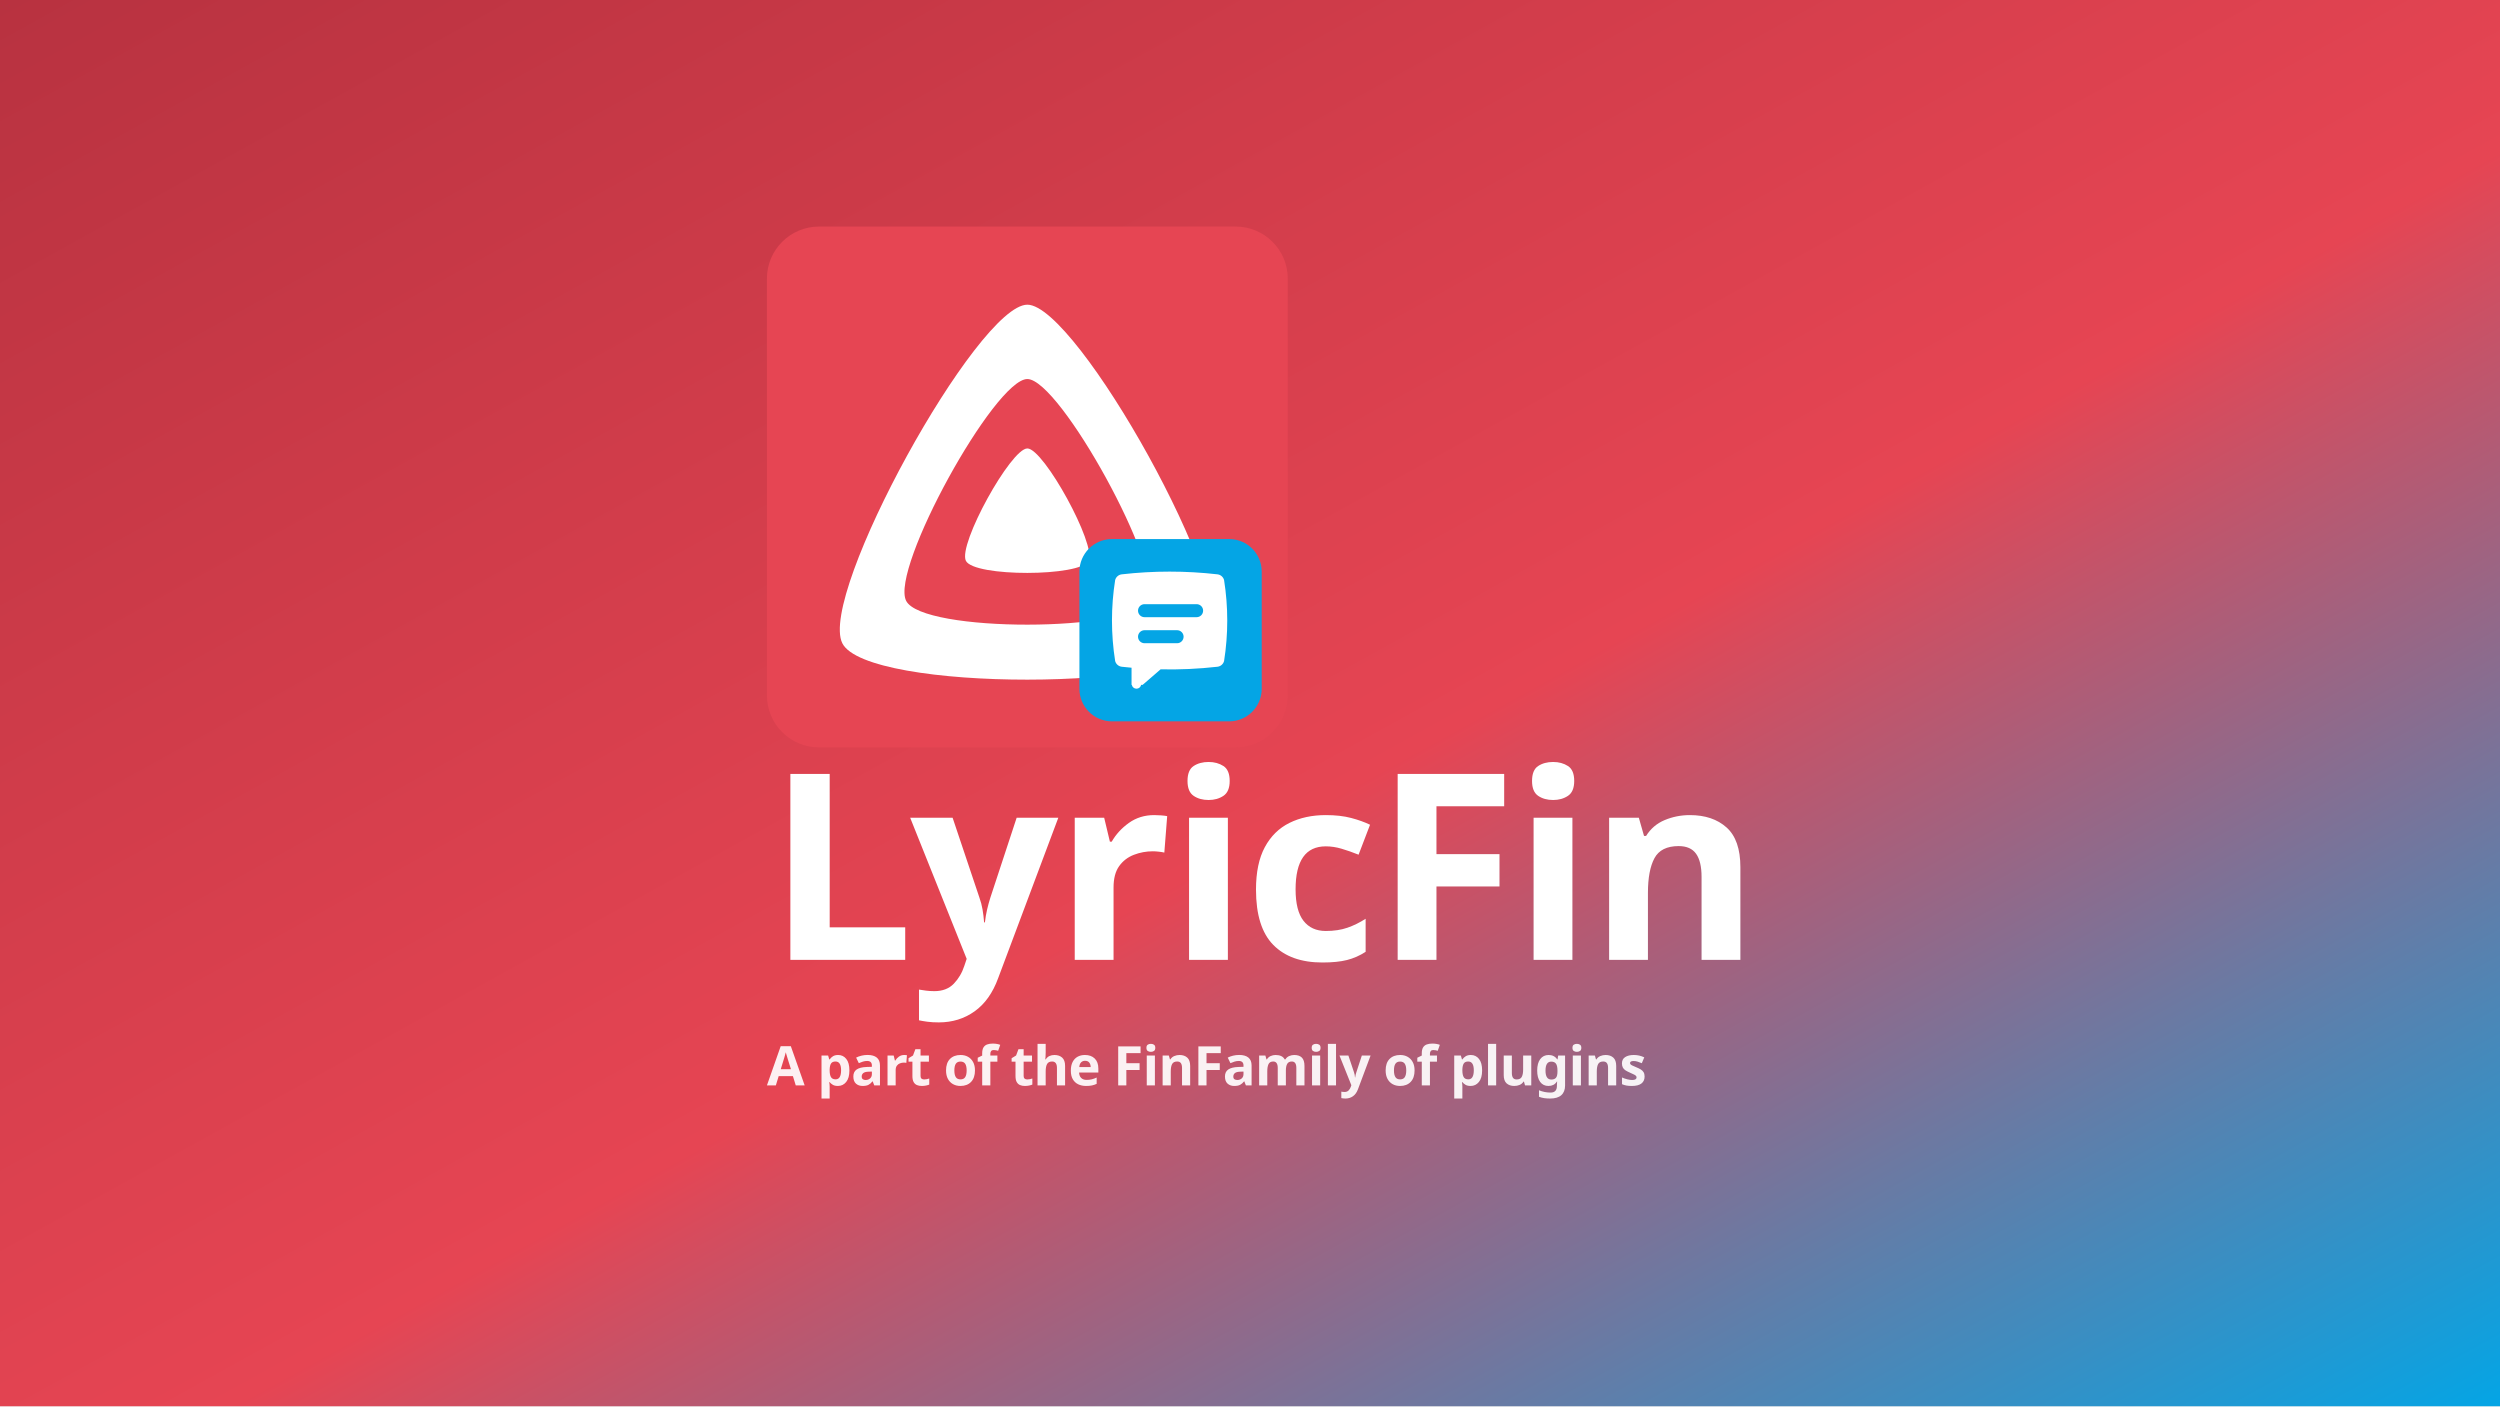
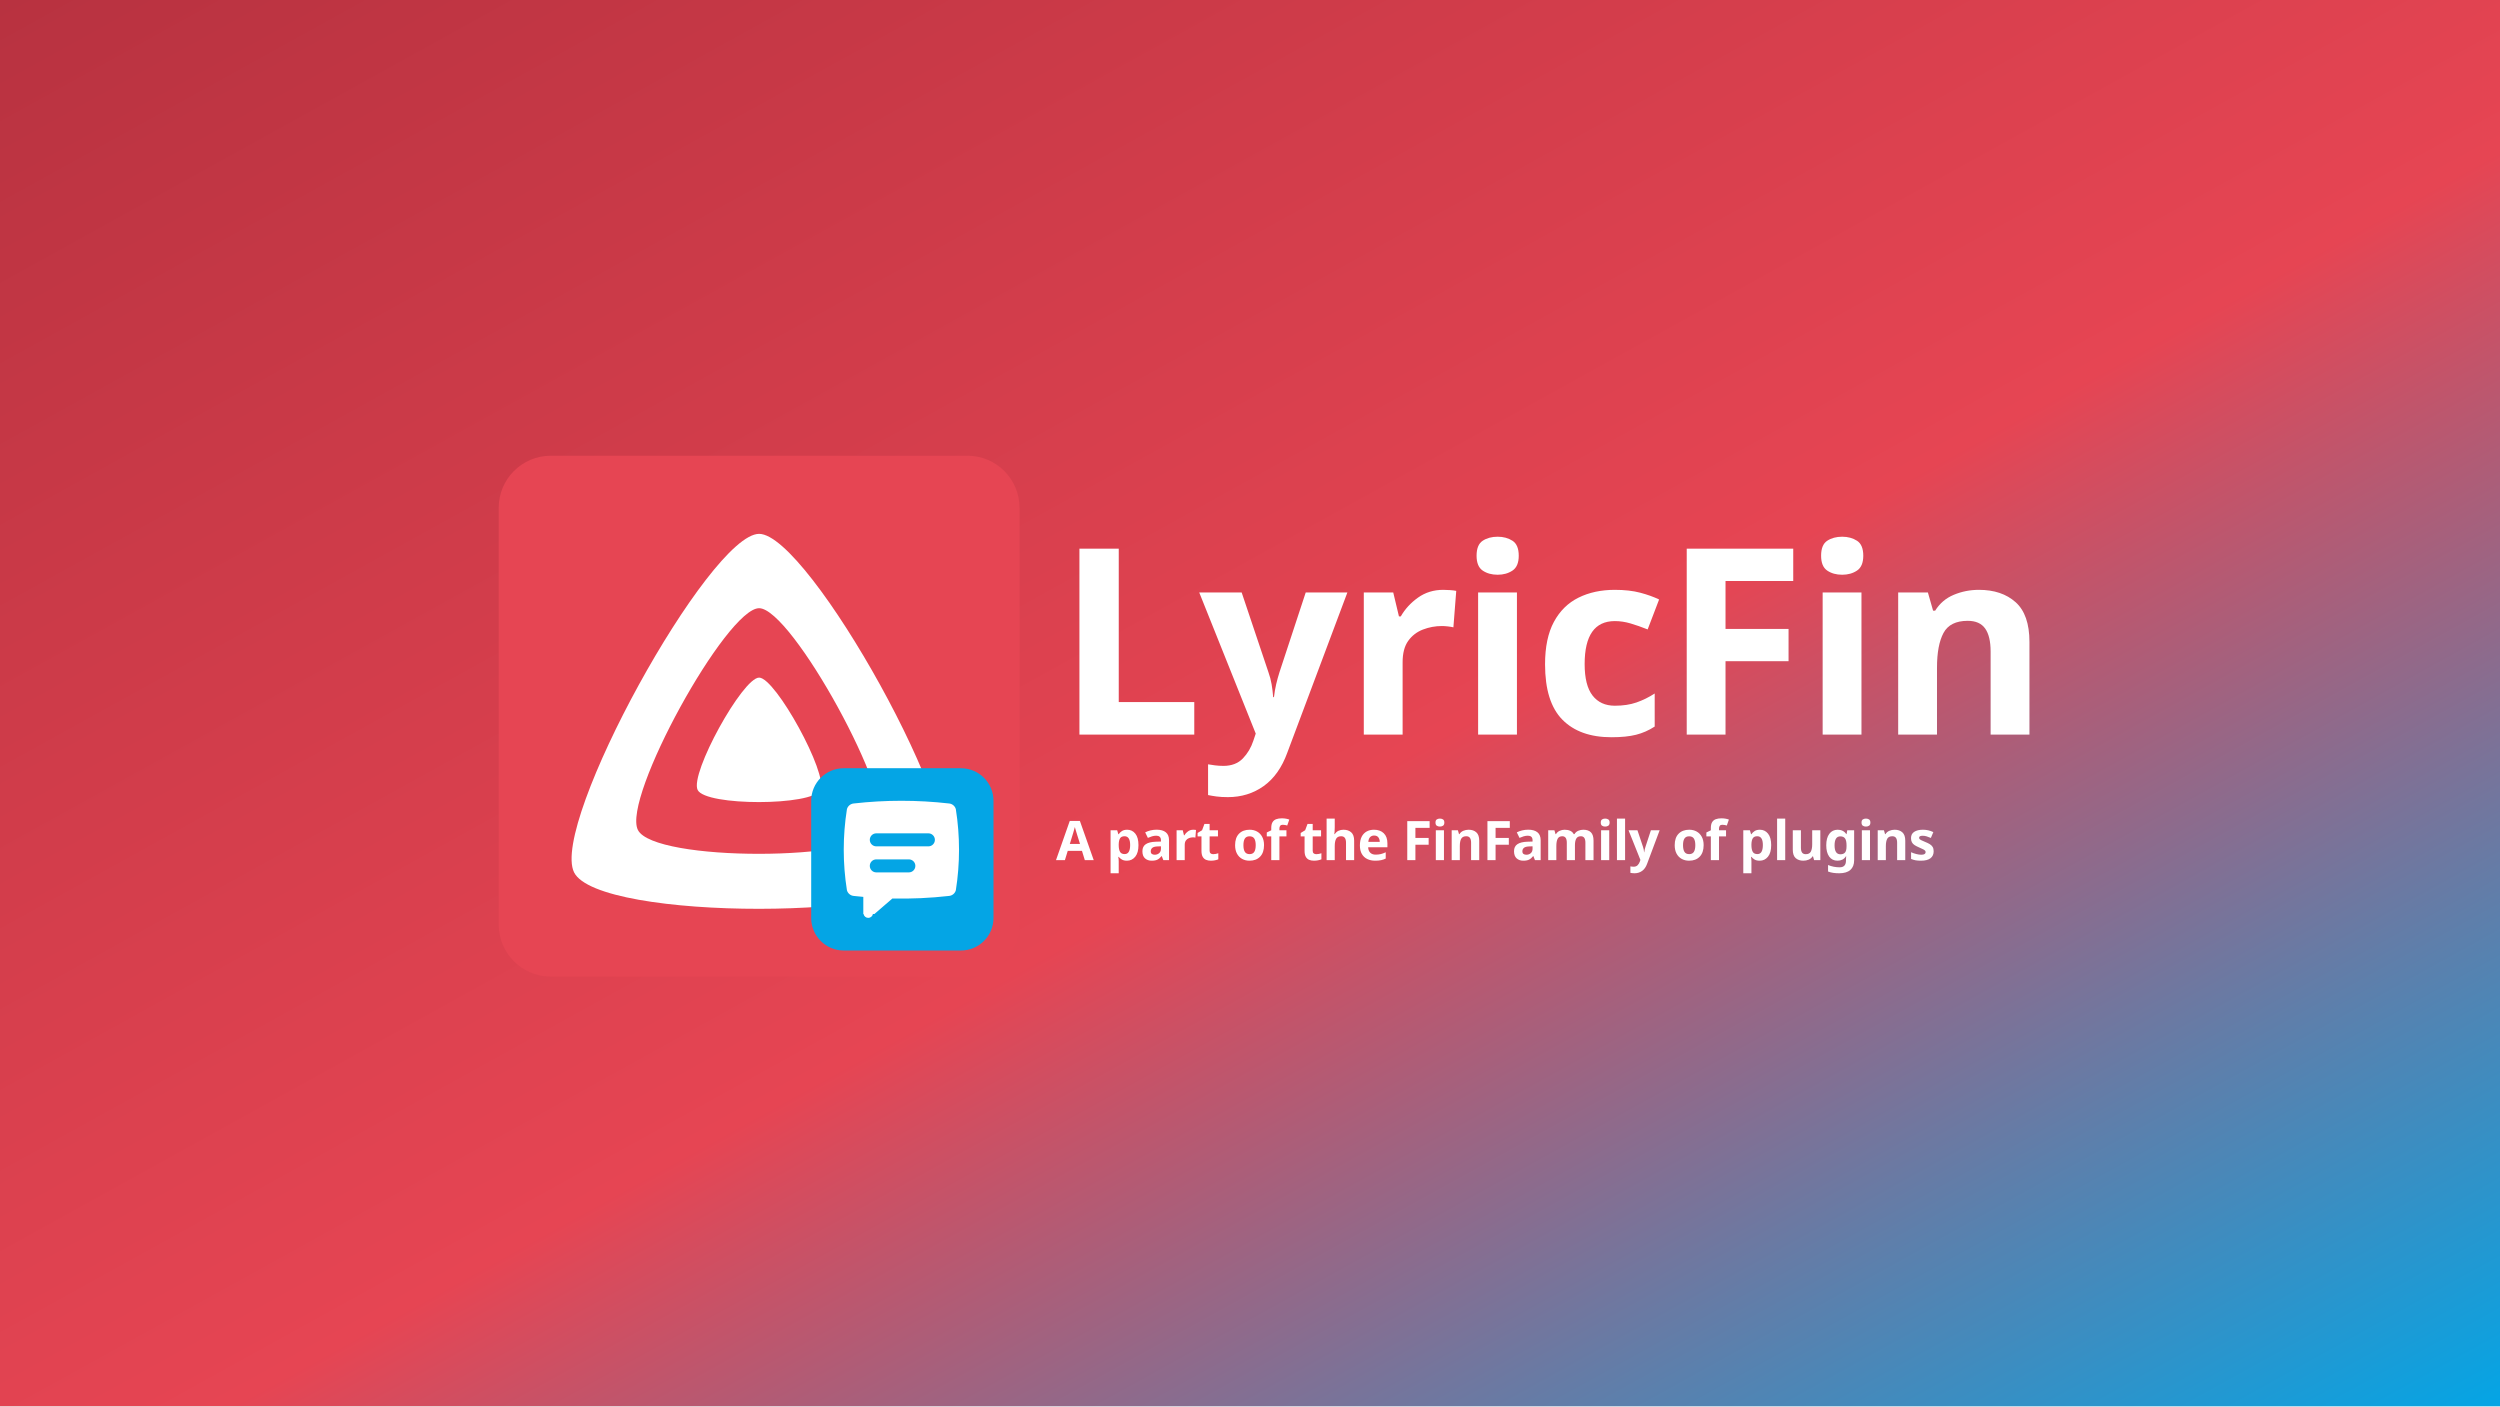
<svg xmlns="http://www.w3.org/2000/svg" width="1920" height="1080" viewBox="0 0 1920 1080">
  <defs>
    <linearGradient id="g" x1="0" y1="0" x2="1" y2="1">
      <stop offset="0%" stop-color="#b83240" />
      <stop offset="55%" stop-color="#e64553" />
      <stop offset="100%" stop-color="#04a5e5" />
    </linearGradient>
    <style type="text/css">
      .title {
        font-family: "Nunito", "Quicksand", "Comfortaa", "Arial Rounded MT Bold", ui-rounded, sans-serif;
        font-weight: 700;
        font-size: 200px;
        fill: #ffffff;
        letter-spacing: -0.015em;
      }
      .tagline {
        font-family: "Nunito", "Quicksand", "Comfortaa", "Arial Rounded MT Bold", ui-rounded, sans-serif;
        font-weight: 700;
        font-size: 42px;
        fill: #ffffff;
        letter-spacing: -0.015em;
-         opacity: 0.92;
      }
    </style>
  </defs>
  <rect width="1920" height="1080" fill="url(#g)" />
  <g transform="translate(960, 540)">
-     <g transform="translate(-371.00, -366.00)">
-       <g transform="translate(-40.00, -40.00) scale(10)">
+     <g transform="translate(-577.00, -190.00)">
+       <g transform="translate(-40.00, -40.00) scale(10.0)">
        <rect width="40" height="40" x="4" y="4" rx="4" fill="#e64553" />
        <path fill="#ffffff" d="M 24 10 C 20.19 10 7.92 32.24 9.79 36 C 11.66 39.75 36.36 39.71 38.21 36 C 40.25 32.29 27.81 10 24 10 Z M 33.31 32.74 C 32.1 35.17 15.92 35.2 14.69 32.74 C 13.46 30.28 21.5 15.71 24 15.71 C 26.5 15.71 34.52 30.31 33.31 32.74 Z M 24 21.04 C 22.74 21.04 18.66 28.42 19.28 29.67 C 19.9 30.92 28.1 30.9 28.71 29.67 C 29.32 28.44 25.26 21.04 24 21.04 Z" />
        <rect width="14" height="14" x="28" y="28" rx="2.5" fill="#04a5e5" />
        <path fill="#ffffff" transform="translate(30.5, 30.5) scale(0.216)" d="M 39.855 31.811 A 2.763 2.763 0 0 1 37.48 33.827 A 150.4 150.4 0 0 1 17.285 34.745 L 10.907 40.258 H 10.373 A 1.695 1.695 0 0 1 7.044 40.258 H 6.956 L 6.956 34.17 C 5.806 34.07 4.656 33.958 3.507 33.828 A 2.763 2.763 0 0 1 1.132 31.812 A 92.124 92.124 0 0 1 1.132 2.979 A 2.763 2.763 0 0 1 3.507 0.963 A 150.236 150.236 0 0 1 37.477 0.963 A 2.763 2.763 0 0 1 39.852 2.979 A 92.124 92.124 0 0 1 39.855 31.811 Z" />
        <rect fill="#04a5e5" x="32.5" y="33" width="5" height="1" rx="0.5" />
        <rect fill="#04a5e5" x="32.5" y="35" width="3.5" height="1" rx="0.5" />
      </g>
-       <text class="title" x="0" y="408.00" dominant-baseline="hanging">LyricFin</text>
-       <text class="tagline" x="0" y="627.00" dominant-baseline="hanging">A part of the FinFamily of plugins</text>
+       <text class="title" x="428.00" y="59.00" dominant-baseline="hanging">LyricFin</text>
+       <text class="tagline" x="428.00" y="278.00" dominant-baseline="hanging">A part of the FinFamily of plugins</text>
    </g>
  </g>
</svg>
